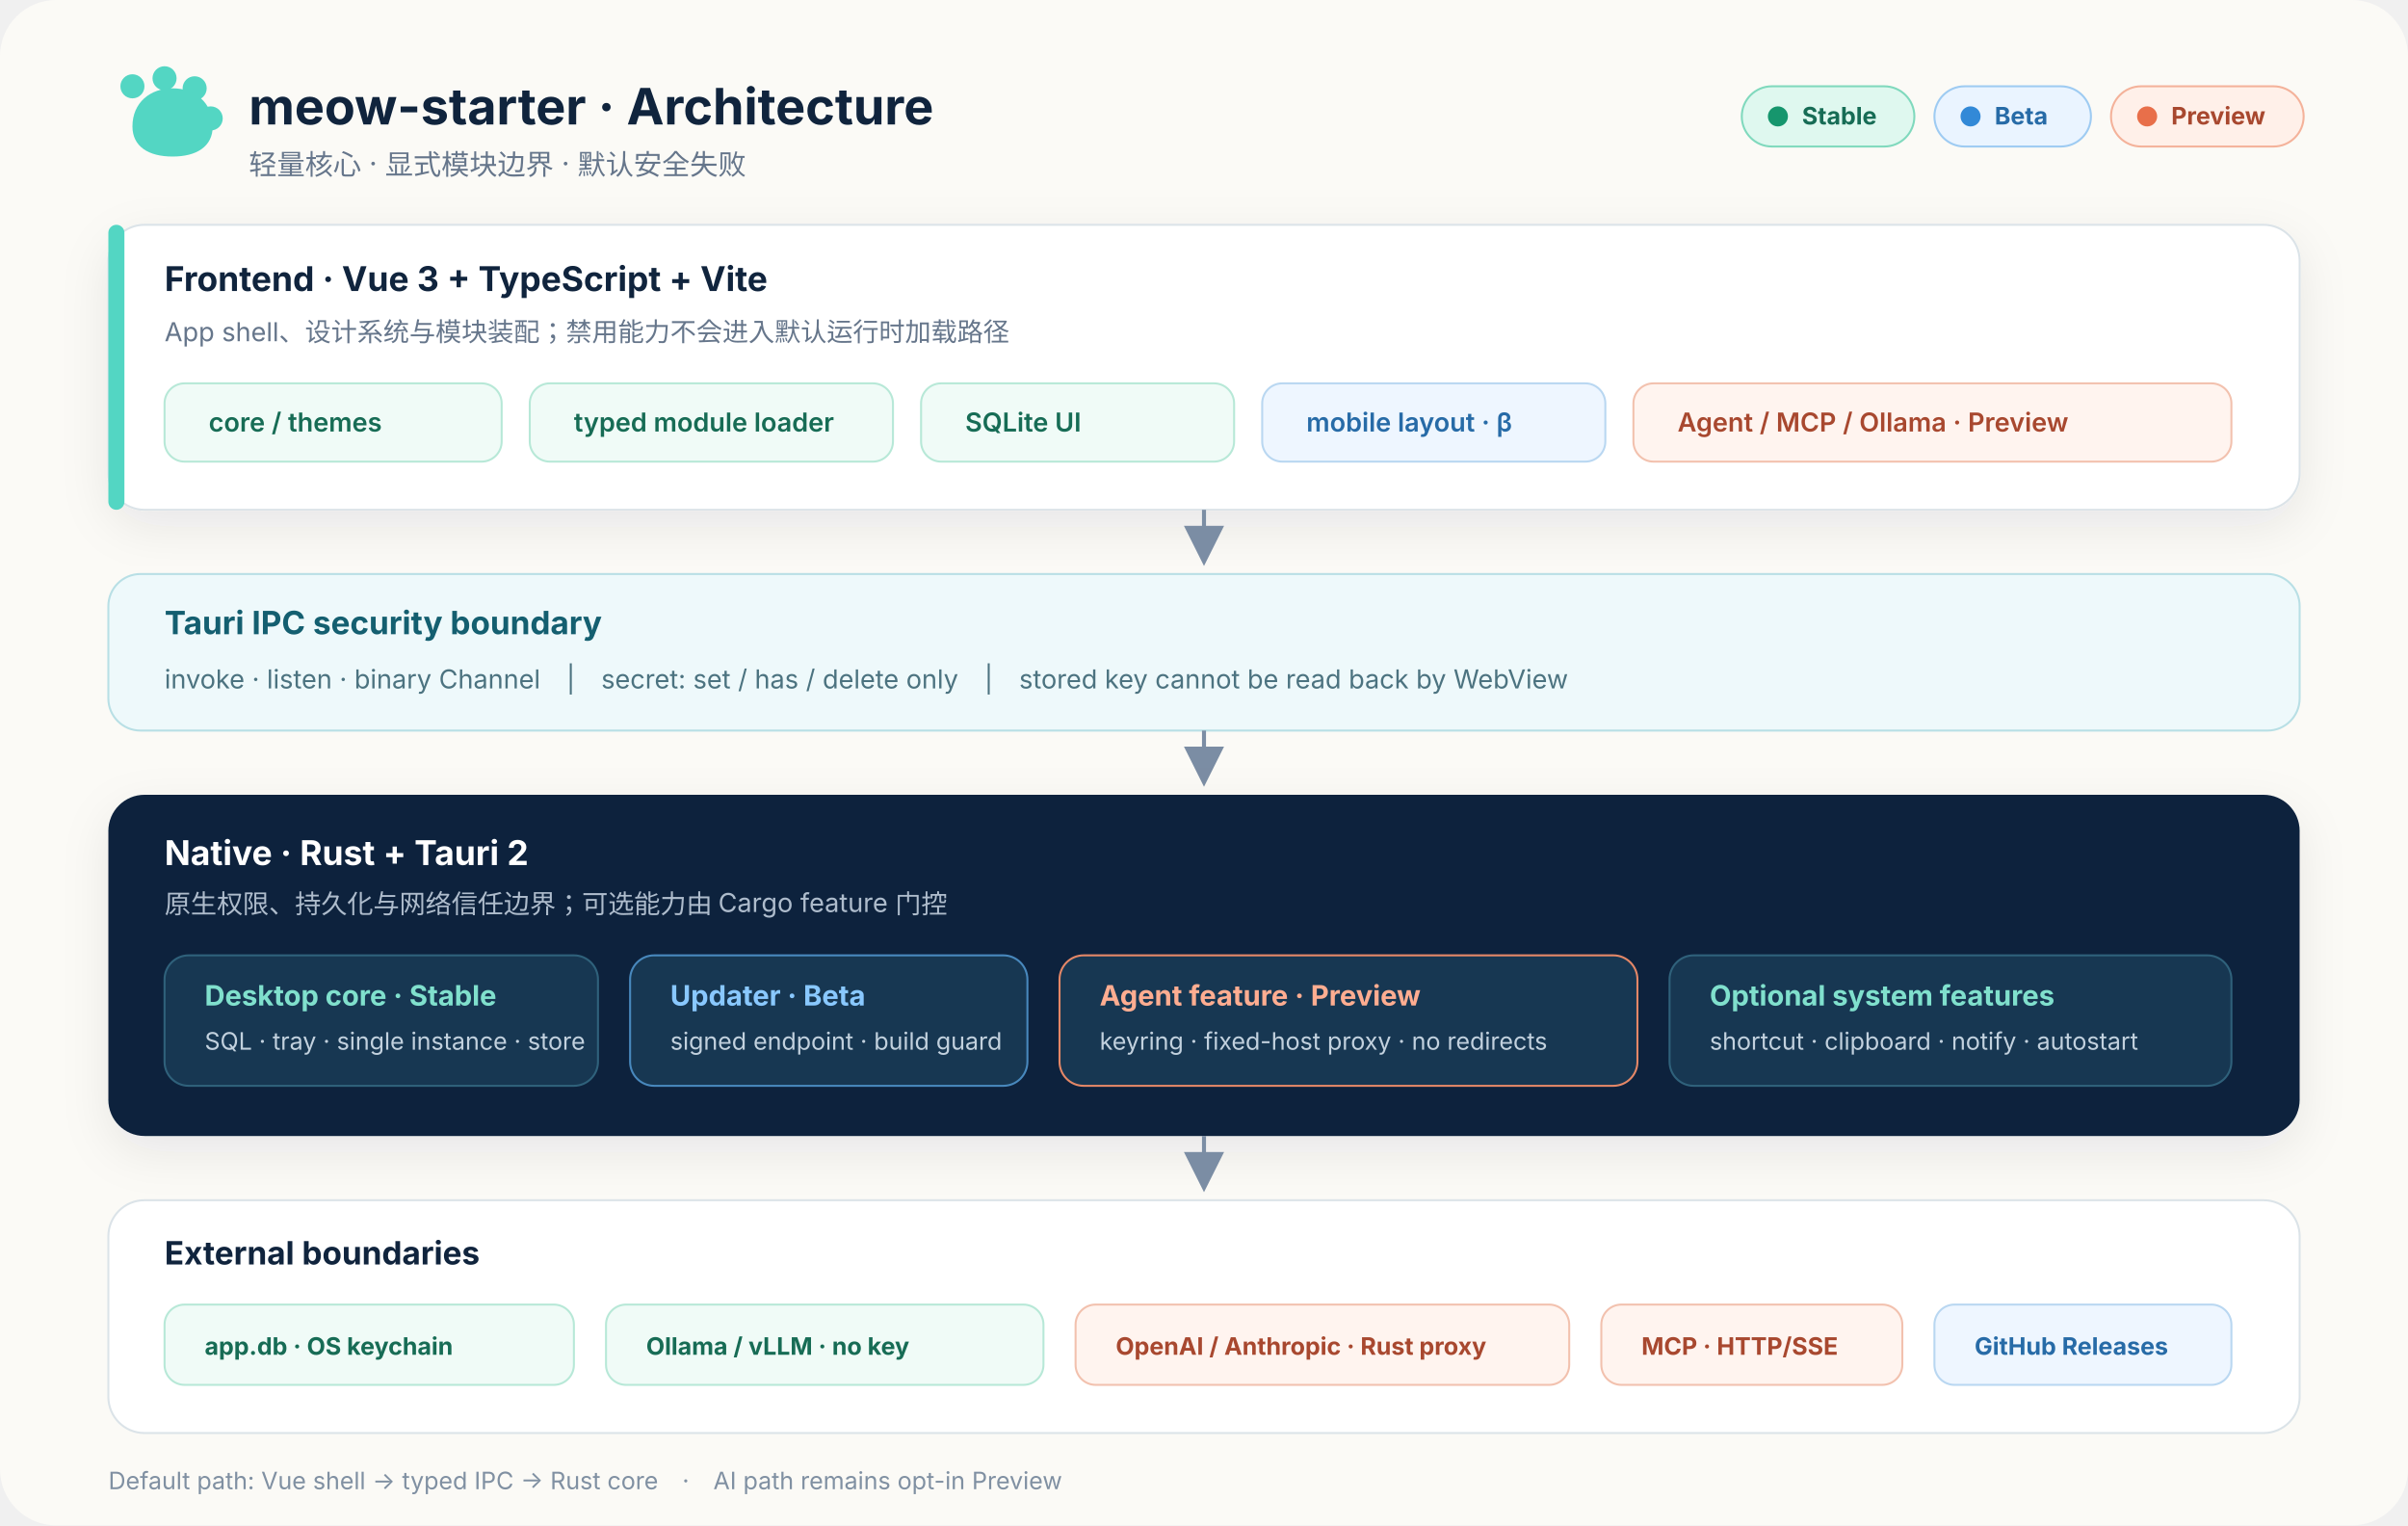
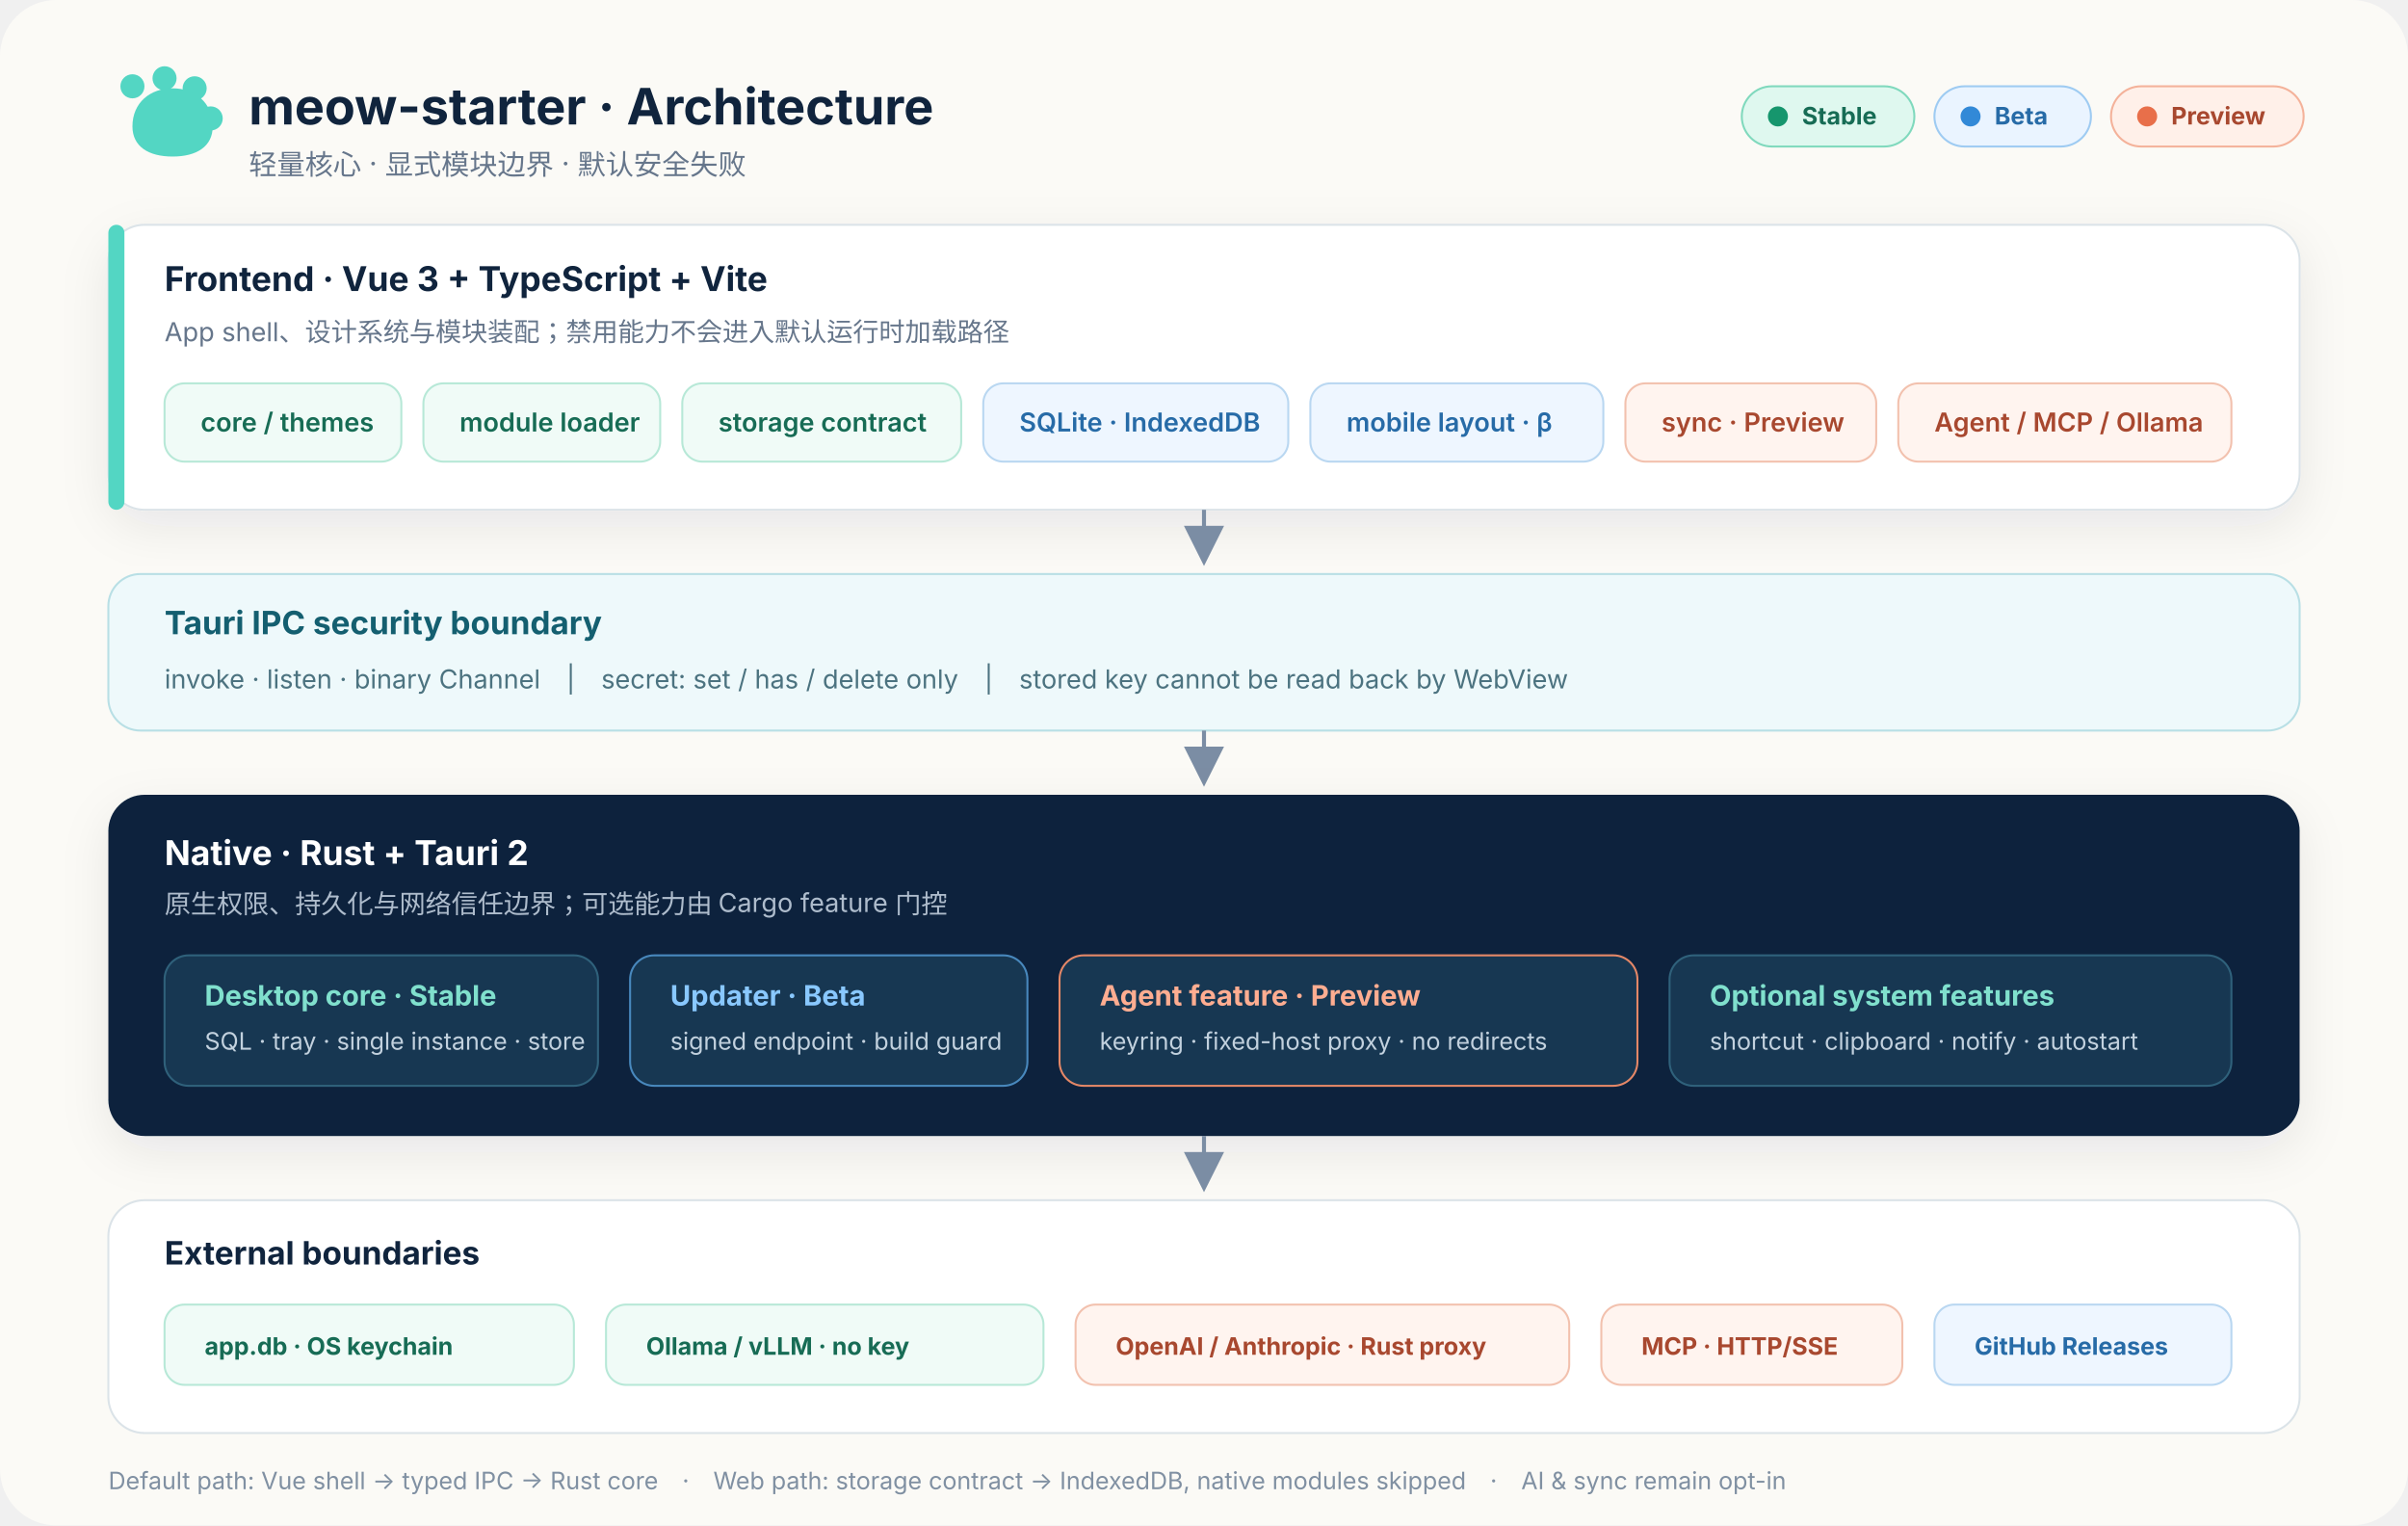
<svg xmlns="http://www.w3.org/2000/svg" viewBox="0 0 1200 760" font-family="Inter, -apple-system, BlinkMacSystemFont, 'Segoe UI', 'PingFang SC', sans-serif">
  <defs>
    <filter id="shadow" x="-20%" y="-20%" width="140%" height="140%">
      <feDropShadow dx="0" dy="8" stdDeviation="12" flood-color="#13243a" flood-opacity="0.08" />
    </filter>
    <marker id="arrow" markerWidth="10" markerHeight="10" refX="8" refY="5" orient="auto">
      <path d="M0 0L10 5L0 10Z" fill="#7b8da4" />
    </marker>
  </defs>
  <rect width="1200" height="760" rx="28" fill="#fbfaf6" />
  <g transform="translate(54 34)">
    <circle cx="12" cy="9" r="6" fill="#53d6c3" />
    <circle cx="28" cy="5" r="6" fill="#53d6c3" />
    <circle cx="43" cy="10" r="6" fill="#53d6c3" />
    <circle cx="51" cy="25" r="6" fill="#53d6c3" />
    <path d="M12 29c0-12 9-19 20-19s20 7 20 19c0 10-8 15-20 15S12 39 12 29Z" fill="#53d6c3" />
  </g>
  <text x="124" y="62" fill="#10243d" font-size="25" font-weight="750">meow-starter · Architecture</text>
  <text x="124" y="87" fill="#66768b" font-size="14">轻量核心 · 显式模块边界 · 默认安全失败</text>
  <g font-size="12" font-weight="650">
    <rect x="868" y="43" width="86" height="30" rx="15" fill="#dff8ef" stroke="#80d9bd" />
    <circle cx="886" cy="58" r="5" fill="#16966d" />
    <text x="898" y="62" fill="#176c55">Stable</text>
    <rect x="964" y="43" width="78" height="30" rx="15" fill="#eaf4ff" stroke="#9ecbf2" />
    <circle cx="982" cy="58" r="5" fill="#3289d7" />
    <text x="994" y="62" fill="#276ba7">Beta</text>
    <rect x="1052" y="43" width="96" height="30" rx="15" fill="#fff0e9" stroke="#f4b29a" />
    <circle cx="1070" cy="58" r="5" fill="#e86f4a" />
    <text x="1082" y="62" fill="#a8482f">Preview</text>
  </g>
  <g filter="url(#shadow)">
    <rect x="54" y="112" width="1092" height="142" rx="18" fill="#ffffff" stroke="#dbe3e8" />
  </g>
  <rect x="54" y="112" width="8" height="142" rx="4" fill="#53d6c3" />
  <text x="82" y="145" fill="#10243d" font-size="17" font-weight="720">Frontend · Vue 3 + TypeScript + Vite</text>
  <text x="82" y="170" fill="#66768b" font-size="13">App shell、设计系统与模块装配；禁用能力不会进入默认运行时加载路径</text>
  <g font-size="13" font-weight="640">
-     <rect x="82" y="191" width="168" height="39" rx="10" fill="#f0fbf7" stroke="#b7e8d7" />
-     <text x="104" y="215" fill="#176c55">core / themes</text>
-     <rect x="264" y="191" width="181" height="39" rx="10" fill="#f0fbf7" stroke="#b7e8d7" />
-     <text x="286" y="215" fill="#176c55">typed module loader</text>
-     <rect x="459" y="191" width="156" height="39" rx="10" fill="#f0fbf7" stroke="#b7e8d7" />
-     <text x="481" y="215" fill="#176c55">SQLite UI</text>
-     <rect x="629" y="191" width="171" height="39" rx="10" fill="#eef6ff" stroke="#b9d7f1" />
-     <text x="651" y="215" fill="#276ba7">mobile layout · β</text>
-     <rect x="814" y="191" width="298" height="39" rx="10" fill="#fff4ef" stroke="#f2c1ae" />
-     <text x="836" y="215" fill="#a8482f">Agent / MCP / Ollama · Preview</text>
+     <rect x="82" y="191" width="118" height="39" rx="10" fill="#f0fbf7" stroke="#b7e8d7" />
+     <text x="100" y="215" fill="#176c55">core / themes</text>
+     <rect x="211" y="191" width="118" height="39" rx="10" fill="#f0fbf7" stroke="#b7e8d7" />
+     <text x="229" y="215" fill="#176c55">module loader</text>
+     <rect x="340" y="191" width="139" height="39" rx="10" fill="#f0fbf7" stroke="#b7e8d7" />
+     <text x="358" y="215" fill="#176c55">storage contract</text>
+     <rect x="490" y="191" width="152" height="39" rx="10" fill="#eef6ff" stroke="#b9d7f1" />
+     <text x="508" y="215" fill="#276ba7">SQLite · IndexedDB</text>
+     <rect x="653" y="191" width="146" height="39" rx="10" fill="#eef6ff" stroke="#b9d7f1" />
+     <text x="671" y="215" fill="#276ba7">mobile layout · β</text>
+     <rect x="810" y="191" width="125" height="39" rx="10" fill="#fff4ef" stroke="#f2c1ae" />
+     <text x="828" y="215" fill="#a8482f">sync · Preview</text>
+     <rect x="946" y="191" width="166" height="39" rx="10" fill="#fff4ef" stroke="#f2c1ae" />
+     <text x="964" y="215" fill="#a8482f">Agent / MCP / Ollama</text>
  </g>
  <path d="M600 254V278" stroke="#7b8da4" stroke-width="2" marker-end="url(#arrow)" />
  <rect x="54" y="286" width="1092" height="78" rx="16" fill="#eef9fb" stroke="#b8dfe5" />
  <text x="82" y="316" fill="#145f70" font-size="16" font-weight="720">Tauri IPC security boundary</text>
  <text x="82" y="343" fill="#4c7380" font-size="13">invoke · listen · binary Channel　|　secret: set / has / delete only　|　stored key cannot be read back by WebView</text>
  <path d="M600 364V388" stroke="#7b8da4" stroke-width="2" marker-end="url(#arrow)" />
  <g filter="url(#shadow)">
    <rect x="54" y="396" width="1092" height="170" rx="18" fill="#10243d" />
  </g>
  <text x="82" y="431" fill="#ffffff" font-size="17" font-weight="720">Native · Rust + Tauri 2</text>
  <text x="82" y="455" fill="#aebccc" font-size="13">原生权限、持久化与网络信任边界；可选能力由 Cargo feature 门控</text>
  <g font-size="12">
    <rect x="82" y="476" width="216" height="65" rx="12" fill="#173752" stroke="#2f617b" />
    <text x="102" y="501" fill="#80e0cd" font-size="14" font-weight="700">Desktop core · Stable</text>
    <text x="102" y="523" fill="#c2d1de">SQL · tray · single instance · store</text>
    <rect x="314" y="476" width="198" height="65" rx="12" fill="#173752" stroke="#4888bd" />
    <text x="334" y="501" fill="#89c8ff" font-size="14" font-weight="700">Updater · Beta</text>
    <text x="334" y="523" fill="#c2d1de">signed endpoint · build guard</text>
    <rect x="528" y="476" width="288" height="65" rx="12" fill="#173752" stroke="#e48767" />
    <text x="548" y="501" fill="#ffad91" font-size="14" font-weight="700">Agent feature · Preview</text>
    <text x="548" y="523" fill="#c2d1de">keyring · fixed-host proxy · no redirects</text>
    <rect x="832" y="476" width="280" height="65" rx="12" fill="#173752" stroke="#2f617b" />
    <text x="852" y="501" fill="#80e0cd" font-size="14" font-weight="700">Optional system features</text>
    <text x="852" y="523" fill="#c2d1de">shortcut · clipboard · notify · autostart</text>
  </g>
  <path d="M600 566V590" stroke="#7b8da4" stroke-width="2" marker-end="url(#arrow)" />
  <rect x="54" y="598" width="1092" height="116" rx="18" fill="#ffffff" stroke="#dbe3e8" />
  <text x="82" y="630" fill="#10243d" font-size="16" font-weight="720">External boundaries</text>
  <g font-size="12">
    <rect x="82" y="650" width="204" height="40" rx="10" fill="#f0fbf7" stroke="#b7e8d7" />
    <text x="102" y="675" fill="#176c55" font-weight="650">app.db · OS keychain</text>
    <rect x="302" y="650" width="218" height="40" rx="10" fill="#f0fbf7" stroke="#b7e8d7" />
    <text x="322" y="675" fill="#176c55" font-weight="650">Ollama / vLLM · no key</text>
    <rect x="536" y="650" width="246" height="40" rx="10" fill="#fff4ef" stroke="#f2c1ae" />
    <text x="556" y="675" fill="#a8482f" font-weight="650">OpenAI / Anthropic · Rust proxy</text>
    <rect x="798" y="650" width="150" height="40" rx="10" fill="#fff4ef" stroke="#f2c1ae" />
    <text x="818" y="675" fill="#a8482f" font-weight="650">MCP · HTTP/SSE</text>
    <rect x="964" y="650" width="148" height="40" rx="10" fill="#eef6ff" stroke="#b9d7f1" />
    <text x="984" y="675" fill="#276ba7" font-weight="650">GitHub Releases</text>
  </g>
-   <text x="54" y="742" fill="#8090a2" font-size="12">Default path: Vue shell → typed IPC → Rust core　·　AI path remains opt-in Preview</text>
+   <text x="54" y="742" fill="#8090a2" font-size="12">Default path: Vue shell → typed IPC → Rust core　·　Web path: storage contract → IndexedDB, native modules skipped　·　AI &amp; sync remain opt-in</text>
</svg>
